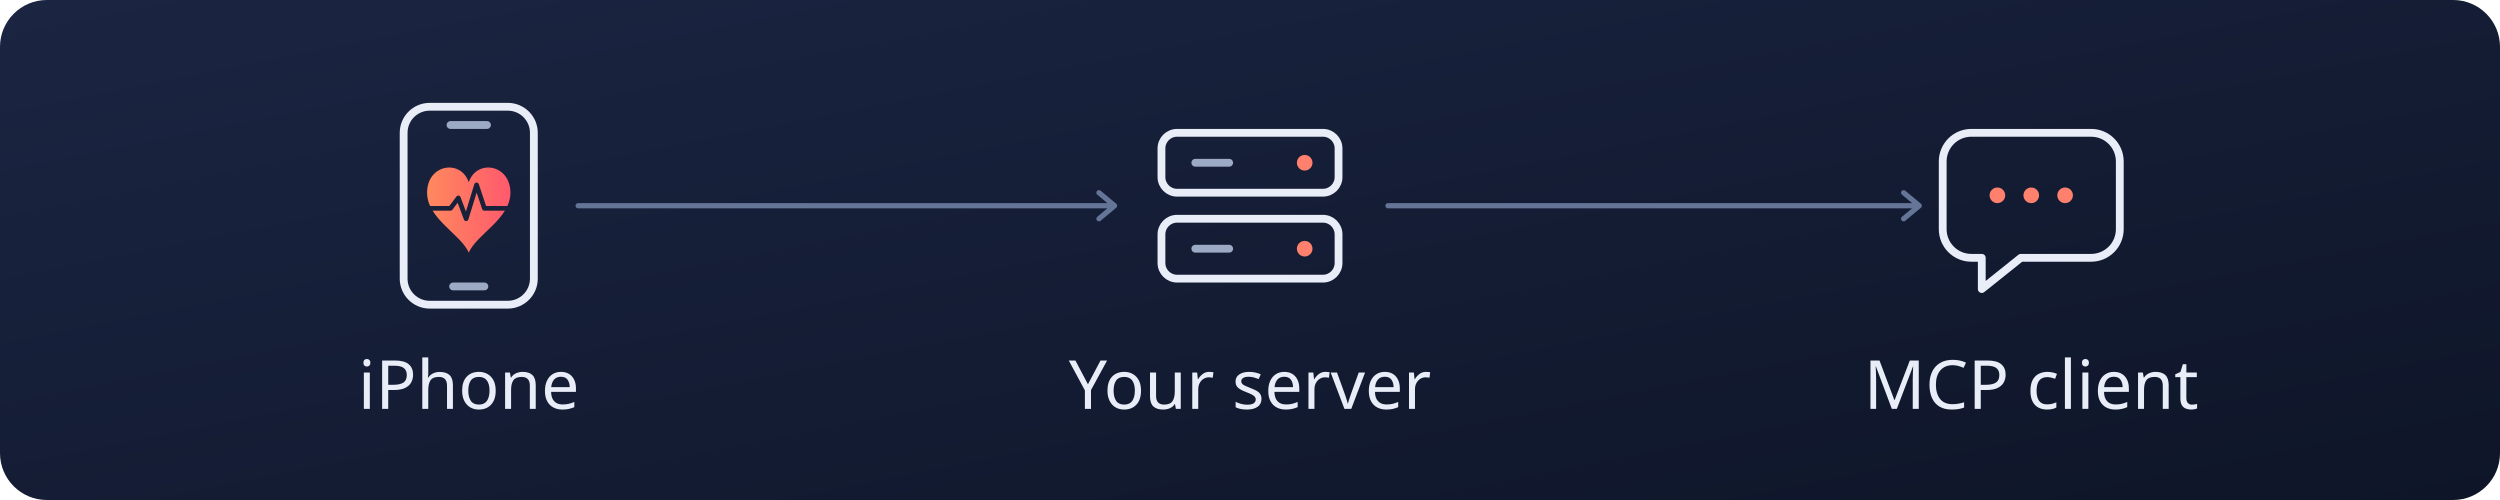
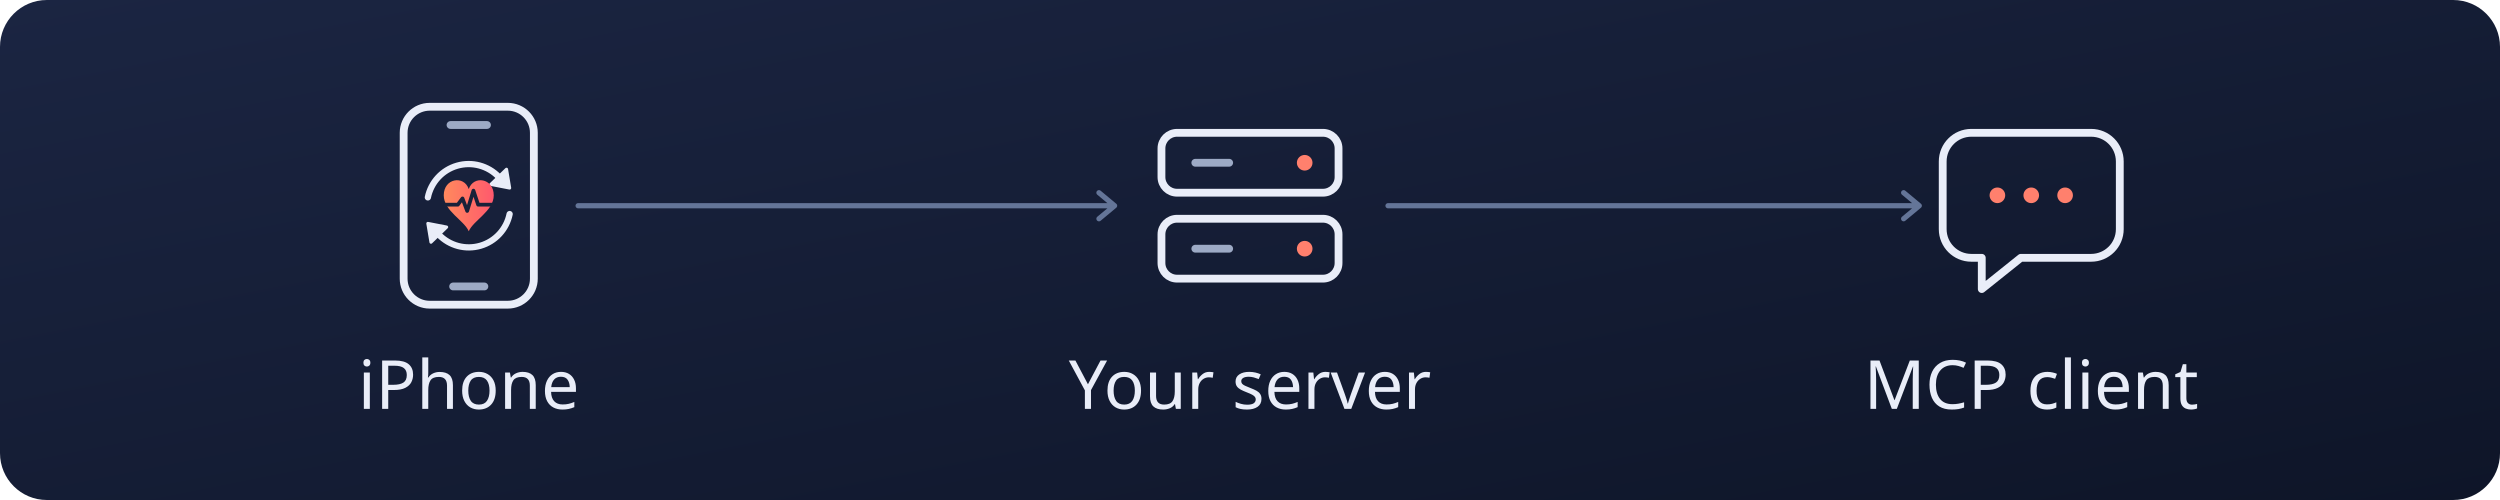
<svg xmlns="http://www.w3.org/2000/svg" viewBox="0 0 960 192" width="960" height="192">
  <defs>
    <linearGradient id="navy" x2="1" y2="1" gradientUnits="objectBoundingBox">
      <stop stop-color="#1b2542" />
      <stop offset="1" stop-color="#0e1528" />
    </linearGradient>
    <linearGradient id="coral">
      <stop stop-color="#ff895d" />
      <stop offset="1" stop-color="#ff596d" />
    </linearGradient>
  </defs>
  <rect width="960" height="192" rx="18" fill="url(#navy)" />
  <g fill="none" stroke="#647598" stroke-width="2" stroke-linecap="round" stroke-linejoin="round">
    <path d="M222 79h206m-6-5 6 5-6 5" />
    <path d="M533 79h204m-6-5 6 5-6 5" />
  </g>
  <g transform="translate(180 79)">
    <rect x="-25" y="-38" width="50" height="76" rx="10" fill="none" stroke="#e9edf8" stroke-width="3" />
    <path d="M-7-31H7M-6 31H6" fill="none" stroke="#9daac5" stroke-width="3" stroke-linecap="round" />
-     <path d="M0 18C-3 11-16 5-16-5c0-11 13-13 16-4 3-9 16-7 16 4C16 5 3 11 0 18Z" fill="url(#coral)" />
-     <path d="M-16 1h9l3-4 3 8 4-13 3 9h10" fill="none" stroke="#182139" stroke-width="1.8" stroke-linejoin="round" />
+     <g id="sync">
+       <path d="M-15.7-3.2A16 16 0 0 1 11.5-11.1" fill="none" stroke="#e9edf8" stroke-width="2.4" stroke-linecap="round" />
+       <path d="M14.5-14 15.7-6.8 8.5-8.2Z" fill="#e9edf8" stroke="#e9edf8" stroke-width="1.2" stroke-linejoin="round" />
+     </g>
+     <use href="#sync" transform="rotate(180)" />
+     <g transform="translate(0 -1) scale(.6)">
+       <path d="M0 18C-3 11-16 5-16-5c0-11 13-13 16-4 3-9 16-7 16 4C16 5 3 11 0 18Z" fill="url(#coral)" />
+       <path d="M-16 1h9l3-4 3 8 4-13 3 9h10" fill="none" stroke="#182139" stroke-width="2.4" stroke-linejoin="round" />
+     </g>
  </g>
  <g transform="translate(480 79)" stroke-width="3">
    <g fill="none" stroke="#e9edf8">
      <rect x="-34" y="-28" width="68" height="23" rx="6" />
      <rect x="-34" y="5" width="68" height="23" rx="6" />
    </g>
    <path d="M-21-16.5h13m-13 33h13" stroke="#9daac5" stroke-linecap="round" />
    <g fill="#ff806d">
      <circle cx="21" cy="-16.5" r="3" />
      <circle cx="21" cy="16.5" r="3" />
    </g>
  </g>
  <g transform="translate(780 79)">
    <path d="M-23-28h46a11 11 0 0 1 11 11v26a11 11 0 0 1-11 11H-4l-15 12V20h-4a11 11 0 0 1-11-11v-26a11 11 0 0 1 11-11Z" fill="none" stroke="#e9edf8" stroke-width="3" stroke-linejoin="round" />
    <g fill="#ff806d">
      <circle cx="-13" cy="-4" r="3" />
      <circle cy="-4" r="3" />
      <circle cx="13" cy="-4" r="3" />
    </g>
  </g>
  <g fill="#e9edf8" font-family="system-ui, sans-serif" font-size="26" font-weight="500" text-anchor="middle">
    <text x="180" y="157">iPhone</text>
    <text x="480" y="157">Your server</text>
    <text x="780" y="157">MCP client</text>
  </g>
</svg>
